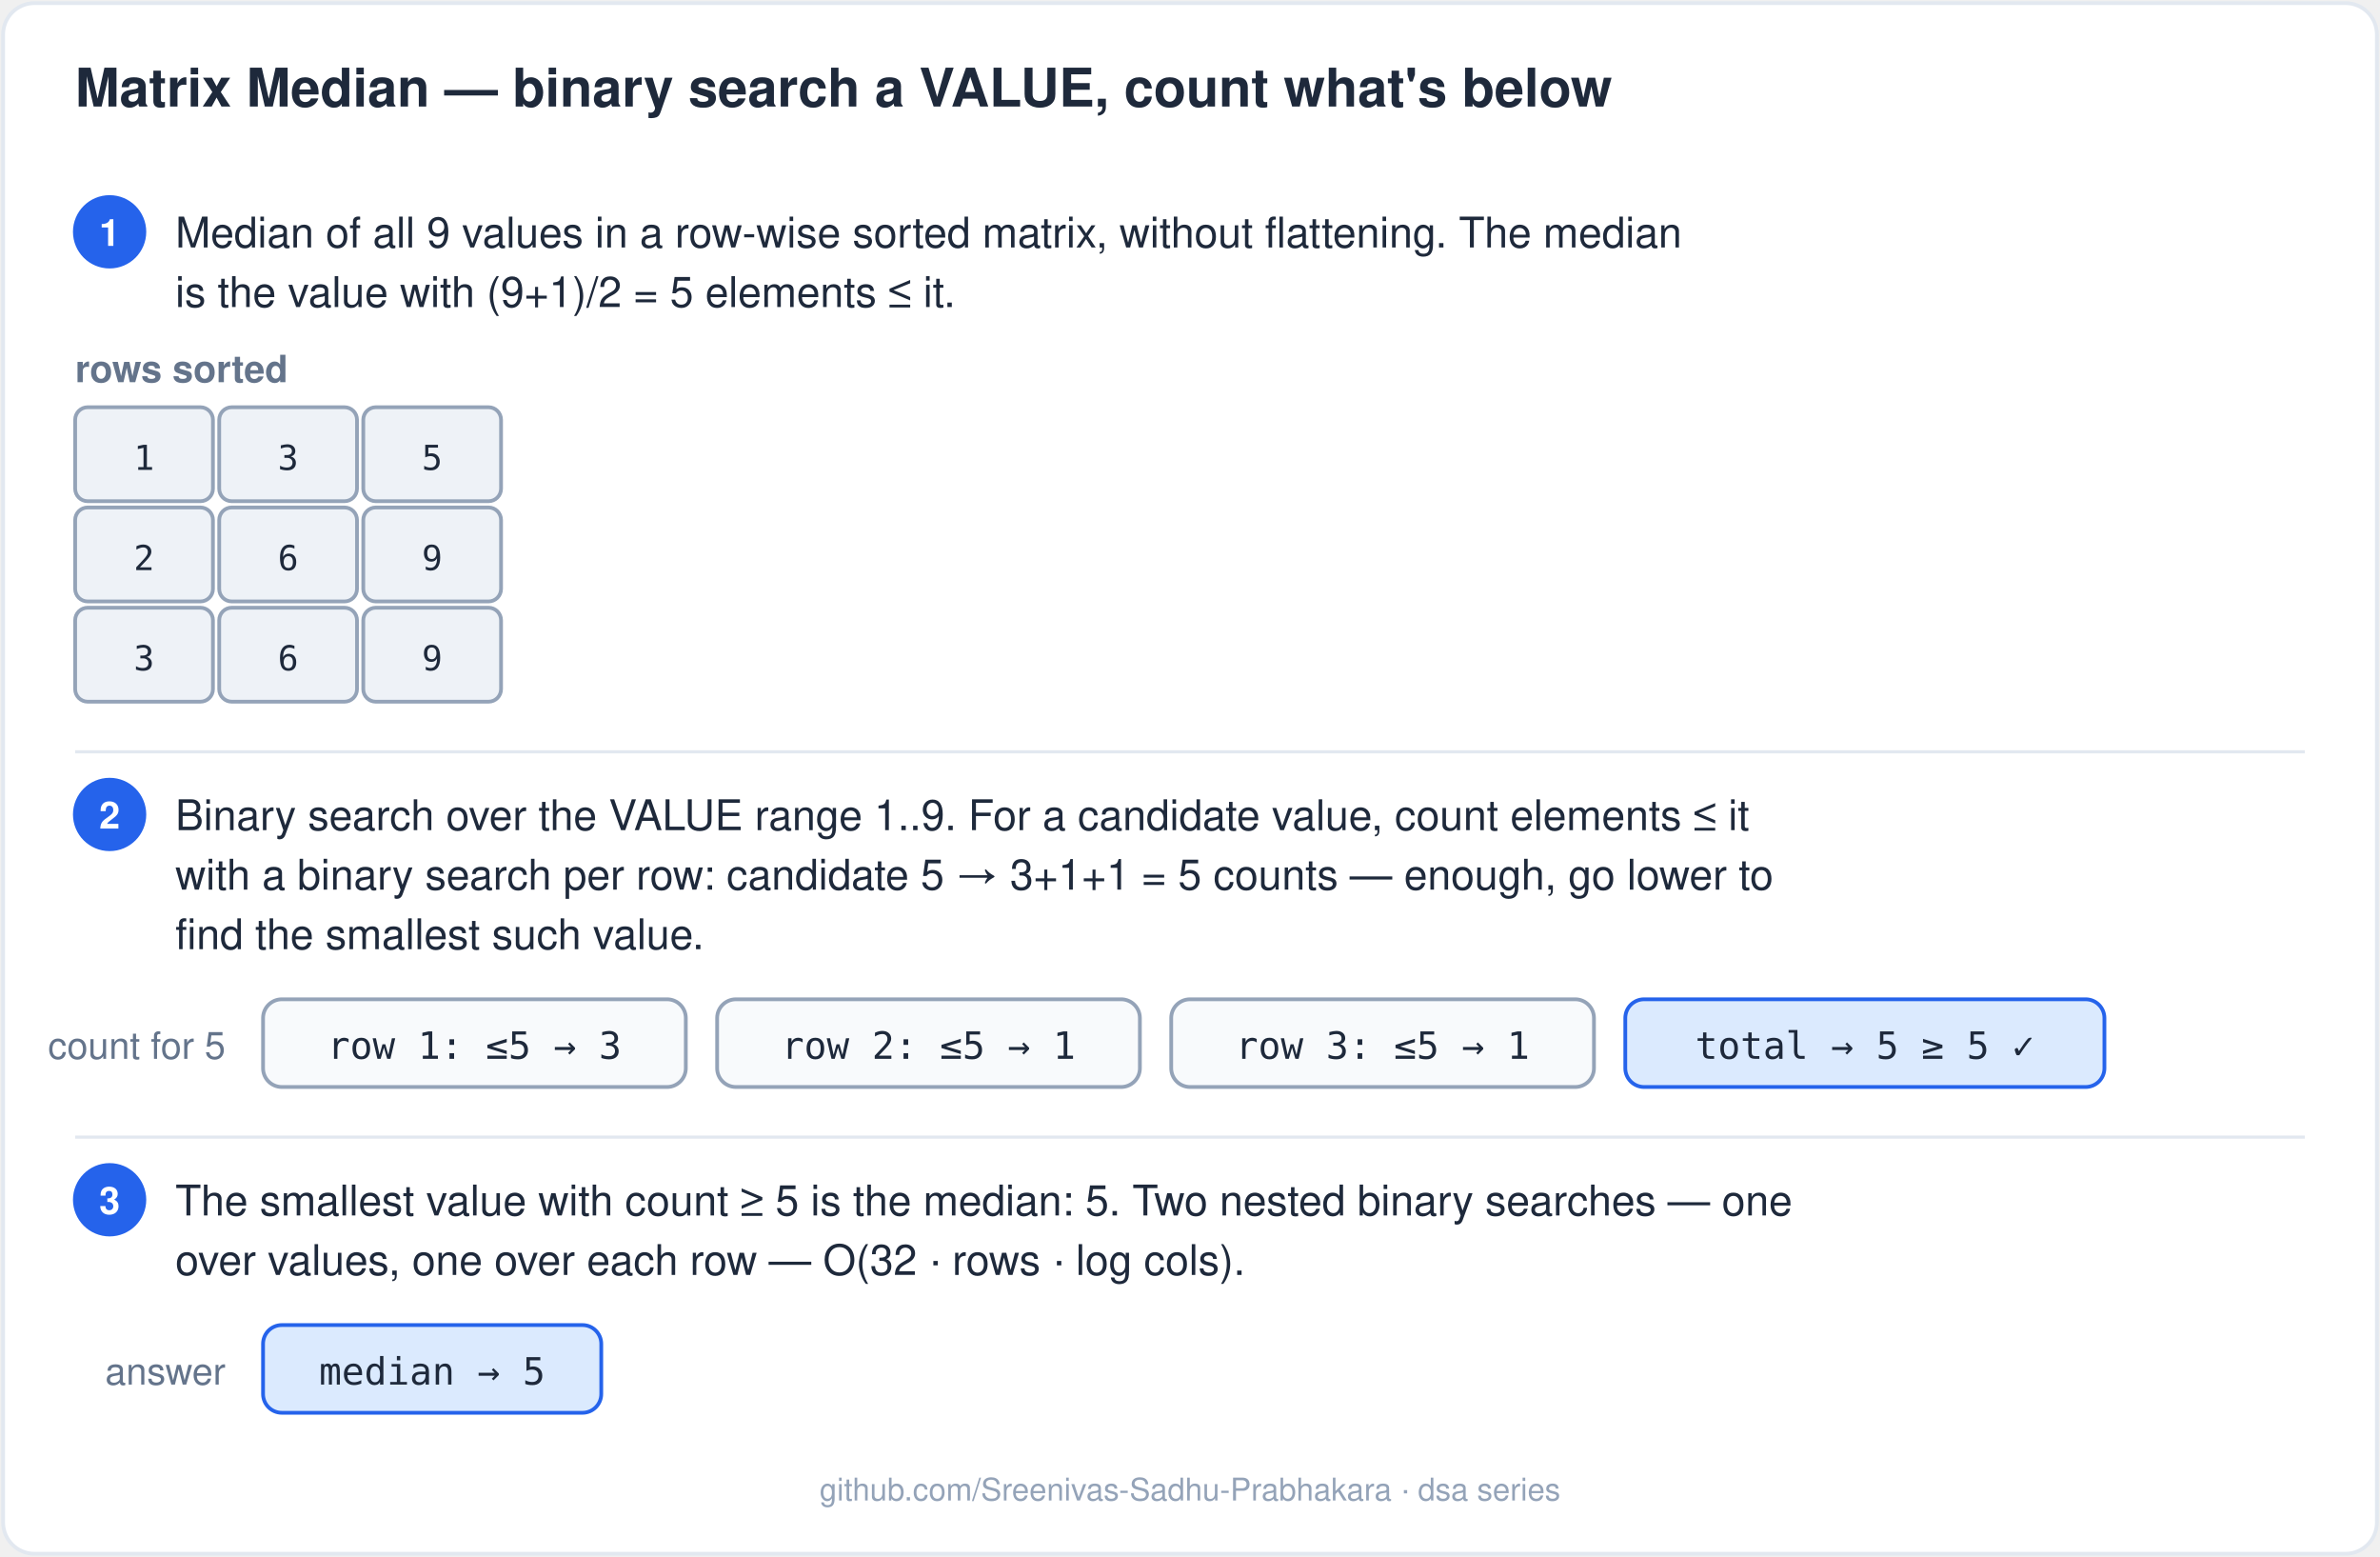
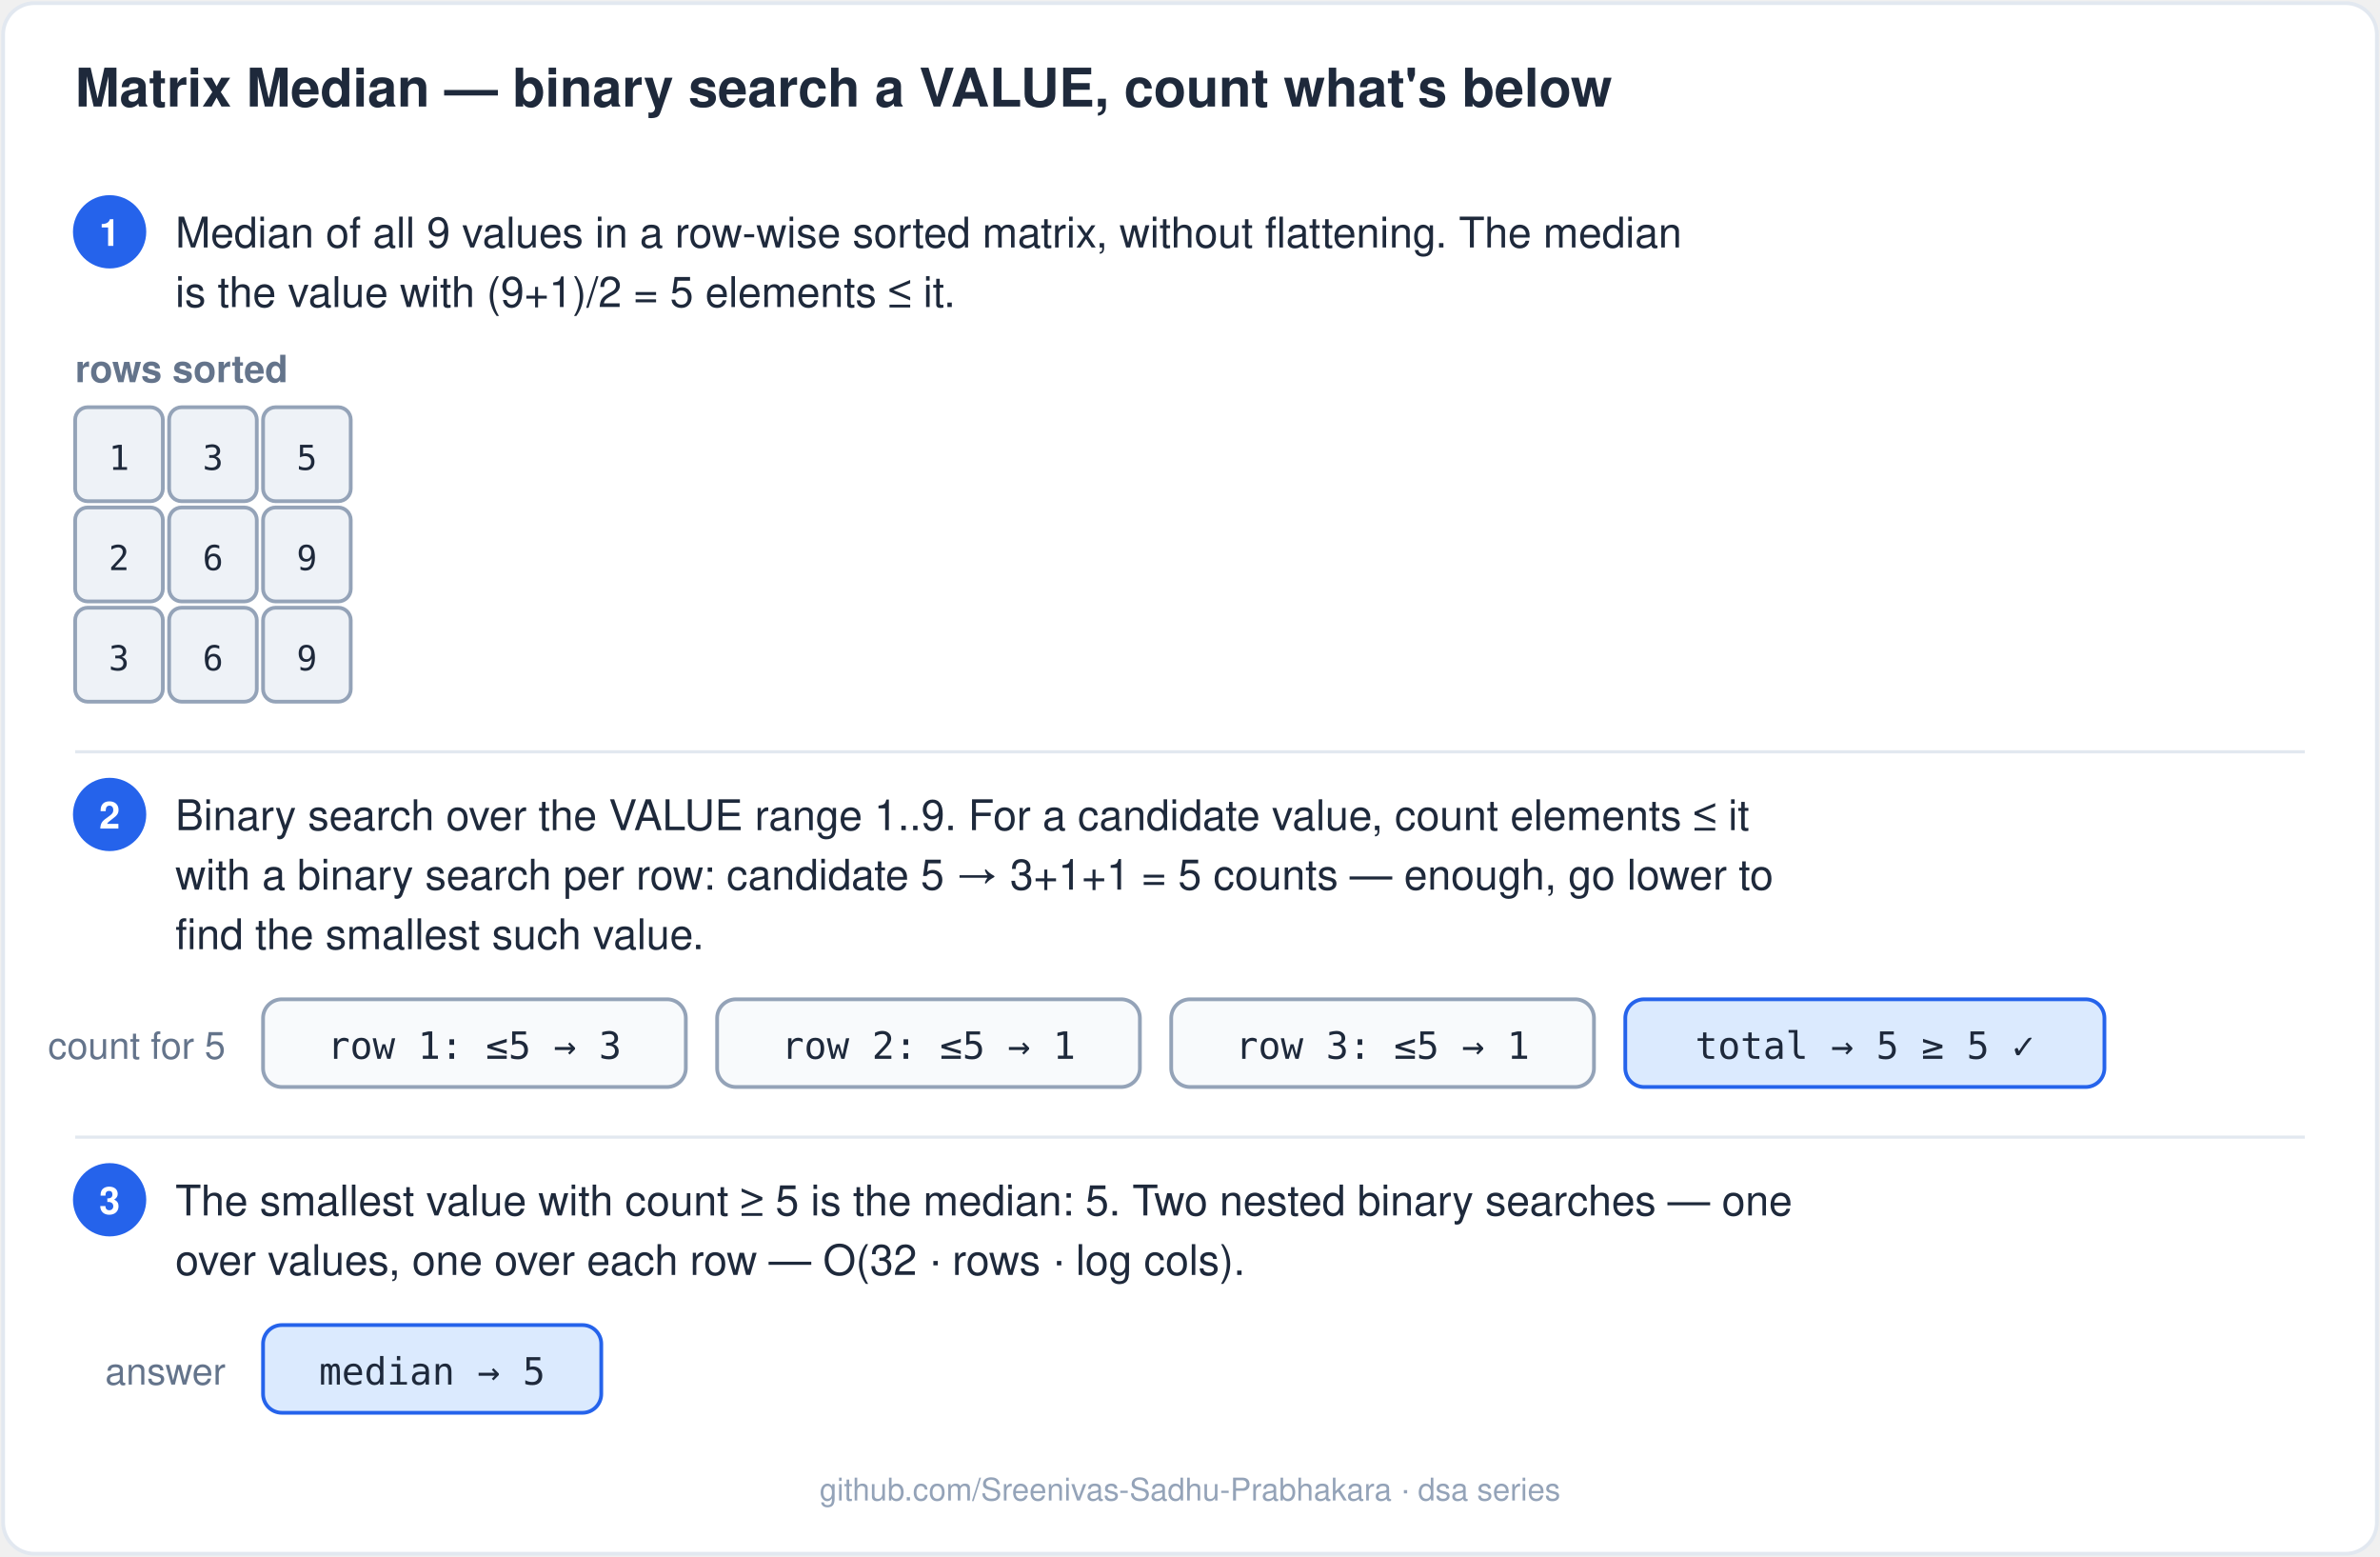
<svg xmlns="http://www.w3.org/2000/svg" width="760" height="497" viewBox="0 0 760 497" role="img" aria-label="Step-by-step visual walkthrough">
  <defs>
    <marker id="arr" markerWidth="8" markerHeight="8" refX="6" refY="3" orient="auto">
      <path d="M0,0 L7,3 L0,6 z" fill="context-stroke" />
    </marker>
  </defs>
  <rect x="1.0" y="1.0" width="758.0" height="495.0" rx="10" fill="#ffffff" stroke="#e2e8f0" stroke-width="1.2" />
  <text x="24.0" y="34.0" font-family="-apple-system,Segoe UI,Helvetica,Arial,sans-serif" font-size="17" fill="#1e293b" text-anchor="start" font-weight="600">Matrix Median — binary search a VALUE, count what's below</text>
  <circle cx="35.0" cy="74.0" r="11" fill="#2563eb" stroke="#2563eb" stroke-width="1.4" />
  <text x="35.0" y="78.5" font-family="-apple-system,Segoe UI,Helvetica,Arial,sans-serif" font-size="12" fill="#ffffff" text-anchor="middle" font-weight="600">1</text>
  <text x="56.0" y="79.0" font-family="-apple-system,Segoe UI,Helvetica,Arial,sans-serif" font-size="13.5" fill="#1e293b" text-anchor="start">Median of all 9 values in a row-wise sorted matrix, without flattening. The median</text>
  <text x="56.0" y="98.0" font-family="-apple-system,Segoe UI,Helvetica,Arial,sans-serif" font-size="13.5" fill="#1e293b" text-anchor="start">is the value with (9+1)/2 = 5 elements ≤ it.</text>
  <text x="24.0" y="122.0" font-family="-apple-system,Segoe UI,Helvetica,Arial,sans-serif" font-size="12" fill="#64748b" text-anchor="start" font-weight="600">rows sorted</text>
-   <rect x="24.0" y="130.0" width="44.0" height="30.0" rx="4" fill="#eef2f7" stroke="#94a3b8" stroke-width="1.2" />
-   <text x="46.0" y="150.0" font-family="ui-monospace,Menlo,monospace" font-size="11" fill="#1e293b" text-anchor="middle">1</text>
-   <rect x="70.0" y="130.0" width="44.0" height="30.0" rx="4" fill="#eef2f7" stroke="#94a3b8" stroke-width="1.2" />
-   <text x="92.0" y="150.0" font-family="ui-monospace,Menlo,monospace" font-size="11" fill="#1e293b" text-anchor="middle">3</text>
-   <rect x="116.0" y="130.0" width="44.0" height="30.0" rx="4" fill="#eef2f7" stroke="#94a3b8" stroke-width="1.2" />
-   <text x="138.0" y="150.0" font-family="ui-monospace,Menlo,monospace" font-size="11" fill="#1e293b" text-anchor="middle">5</text>
-   <rect x="24.0" y="162.0" width="44.0" height="30.0" rx="4" fill="#eef2f7" stroke="#94a3b8" stroke-width="1.2" />
-   <text x="46.0" y="182.0" font-family="ui-monospace,Menlo,monospace" font-size="11" fill="#1e293b" text-anchor="middle">2</text>
-   <rect x="70.0" y="162.0" width="44.0" height="30.0" rx="4" fill="#eef2f7" stroke="#94a3b8" stroke-width="1.2" />
-   <text x="92.0" y="182.0" font-family="ui-monospace,Menlo,monospace" font-size="11" fill="#1e293b" text-anchor="middle">6</text>
-   <rect x="116.0" y="162.0" width="44.0" height="30.0" rx="4" fill="#eef2f7" stroke="#94a3b8" stroke-width="1.2" />
-   <text x="138.0" y="182.0" font-family="ui-monospace,Menlo,monospace" font-size="11" fill="#1e293b" text-anchor="middle">9</text>
-   <rect x="24.0" y="194.0" width="44.0" height="30.0" rx="4" fill="#eef2f7" stroke="#94a3b8" stroke-width="1.2" />
-   <text x="46.0" y="214.0" font-family="ui-monospace,Menlo,monospace" font-size="11" fill="#1e293b" text-anchor="middle">3</text>
-   <rect x="70.0" y="194.0" width="44.0" height="30.0" rx="4" fill="#eef2f7" stroke="#94a3b8" stroke-width="1.2" />
-   <text x="92.0" y="214.0" font-family="ui-monospace,Menlo,monospace" font-size="11" fill="#1e293b" text-anchor="middle">6</text>
-   <rect x="116.0" y="194.0" width="44.0" height="30.0" rx="4" fill="#eef2f7" stroke="#94a3b8" stroke-width="1.2" />
-   <text x="138.0" y="214.0" font-family="ui-monospace,Menlo,monospace" font-size="11" fill="#1e293b" text-anchor="middle">9</text>
+   <rect x="24.0" y="130.0" width="28.0" height="30.0" rx="4" fill="#eef2f7" stroke="#94a3b8" stroke-width="1.2" />
+   <text x="38.0" y="150.0" font-family="ui-monospace,Menlo,monospace" font-size="11" fill="#1e293b" text-anchor="middle">1</text>
+   <rect x="54.0" y="130.0" width="28.0" height="30.0" rx="4" fill="#eef2f7" stroke="#94a3b8" stroke-width="1.2" />
+   <text x="68.0" y="150.0" font-family="ui-monospace,Menlo,monospace" font-size="11" fill="#1e293b" text-anchor="middle">3</text>
+   <rect x="84.0" y="130.0" width="28.0" height="30.0" rx="4" fill="#eef2f7" stroke="#94a3b8" stroke-width="1.2" />
+   <text x="98.0" y="150.0" font-family="ui-monospace,Menlo,monospace" font-size="11" fill="#1e293b" text-anchor="middle">5</text>
+   <rect x="24.0" y="162.0" width="28.0" height="30.0" rx="4" fill="#eef2f7" stroke="#94a3b8" stroke-width="1.2" />
+   <text x="38.0" y="182.0" font-family="ui-monospace,Menlo,monospace" font-size="11" fill="#1e293b" text-anchor="middle">2</text>
+   <rect x="54.0" y="162.0" width="28.0" height="30.0" rx="4" fill="#eef2f7" stroke="#94a3b8" stroke-width="1.2" />
+   <text x="68.0" y="182.0" font-family="ui-monospace,Menlo,monospace" font-size="11" fill="#1e293b" text-anchor="middle">6</text>
+   <rect x="84.0" y="162.0" width="28.0" height="30.0" rx="4" fill="#eef2f7" stroke="#94a3b8" stroke-width="1.2" />
+   <text x="98.0" y="182.0" font-family="ui-monospace,Menlo,monospace" font-size="11" fill="#1e293b" text-anchor="middle">9</text>
+   <rect x="24.0" y="194.0" width="28.0" height="30.0" rx="4" fill="#eef2f7" stroke="#94a3b8" stroke-width="1.2" />
+   <text x="38.0" y="214.0" font-family="ui-monospace,Menlo,monospace" font-size="11" fill="#1e293b" text-anchor="middle">3</text>
+   <rect x="54.0" y="194.0" width="28.0" height="30.0" rx="4" fill="#eef2f7" stroke="#94a3b8" stroke-width="1.2" />
+   <text x="68.0" y="214.0" font-family="ui-monospace,Menlo,monospace" font-size="11" fill="#1e293b" text-anchor="middle">6</text>
+   <rect x="84.0" y="194.0" width="28.0" height="30.0" rx="4" fill="#eef2f7" stroke="#94a3b8" stroke-width="1.2" />
+   <text x="98.0" y="214.0" font-family="ui-monospace,Menlo,monospace" font-size="11" fill="#1e293b" text-anchor="middle">9</text>
  <line x1="24.0" y1="240.0" x2="736.0" y2="240.0" stroke="#e2e8f0" stroke-width="1" />
  <circle cx="35.0" cy="260.0" r="11" fill="#2563eb" stroke="#2563eb" stroke-width="1.4" />
  <text x="35.0" y="264.5" font-family="-apple-system,Segoe UI,Helvetica,Arial,sans-serif" font-size="12" fill="#ffffff" text-anchor="middle" font-weight="600">2</text>
  <text x="56.0" y="265.0" font-family="-apple-system,Segoe UI,Helvetica,Arial,sans-serif" font-size="13.5" fill="#1e293b" text-anchor="start">Binary search over the VALUE range 1..9. For a candidate value, count elements ≤ it</text>
  <text x="56.0" y="284.0" font-family="-apple-system,Segoe UI,Helvetica,Arial,sans-serif" font-size="13.5" fill="#1e293b" text-anchor="start">with a binary search per row: candidate 5 → 3+1+1 = 5 counts — enough, go lower to</text>
  <text x="56.0" y="303.0" font-family="-apple-system,Segoe UI,Helvetica,Arial,sans-serif" font-size="13.5" fill="#1e293b" text-anchor="start">find the smallest such value.</text>
  <text x="72.0" y="338.0" font-family="-apple-system,Segoe UI,Helvetica,Arial,sans-serif" font-size="12" fill="#64748b" text-anchor="end">count for 5</text>
  <rect x="84.0" y="319.0" width="135.0" height="28.0" rx="6" fill="#f8fafc" stroke="#94a3b8" stroke-width="1.2" />
  <text x="151.5" y="338.0" font-family="ui-monospace,Menlo,monospace" font-size="12" fill="#1e293b" text-anchor="middle">row 1: ≤5 → 3</text>
  <rect x="229.0" y="319.0" width="135.0" height="28.0" rx="6" fill="#f8fafc" stroke="#94a3b8" stroke-width="1.2" />
  <text x="296.5" y="338.0" font-family="ui-monospace,Menlo,monospace" font-size="12" fill="#1e293b" text-anchor="middle">row 2: ≤5 → 1</text>
  <rect x="374.0" y="319.0" width="135.0" height="28.0" rx="6" fill="#f8fafc" stroke="#94a3b8" stroke-width="1.2" />
  <text x="441.5" y="338.0" font-family="ui-monospace,Menlo,monospace" font-size="12" fill="#1e293b" text-anchor="middle">row 3: ≤5 → 1</text>
  <rect x="519.0" y="319.0" width="153.0" height="28.0" rx="6" fill="#dbeafe" stroke="#2563eb" stroke-width="1.2" />
  <text x="595.5" y="338.0" font-family="ui-monospace,Menlo,monospace" font-size="12" fill="#1e293b" text-anchor="middle">total → 5 ≥ 5 ✓</text>
  <line x1="24.0" y1="363.0" x2="736.0" y2="363.0" stroke="#e2e8f0" stroke-width="1" />
  <circle cx="35.0" cy="383.0" r="11" fill="#2563eb" stroke="#2563eb" stroke-width="1.4" />
  <text x="35.0" y="387.5" font-family="-apple-system,Segoe UI,Helvetica,Arial,sans-serif" font-size="12" fill="#ffffff" text-anchor="middle" font-weight="600">3</text>
  <text x="56.0" y="388.0" font-family="-apple-system,Segoe UI,Helvetica,Arial,sans-serif" font-size="13.5" fill="#1e293b" text-anchor="start">The smallest value with count ≥ 5 is the median: 5. Two nested binary searches — one</text>
  <text x="56.0" y="407.0" font-family="-apple-system,Segoe UI,Helvetica,Arial,sans-serif" font-size="13.5" fill="#1e293b" text-anchor="start">over values, one over each row — O(32 · rows · log cols).</text>
  <text x="72.0" y="442.0" font-family="-apple-system,Segoe UI,Helvetica,Arial,sans-serif" font-size="12" fill="#64748b" text-anchor="end">answer</text>
  <rect x="84.0" y="423.0" width="108.0" height="28.0" rx="6" fill="#dbeafe" stroke="#2563eb" stroke-width="1.2" />
  <text x="138.0" y="442.0" font-family="ui-monospace,Menlo,monospace" font-size="12" fill="#1e293b" text-anchor="middle">median → 5</text>
  <text x="380.0" y="479.0" font-family="-apple-system,Segoe UI,Helvetica,Arial,sans-serif" font-size="10" fill="#94a3b8" text-anchor="middle">github.com/Sreenivas-Sadhu-Prabhakara · dsa series</text>
</svg>
